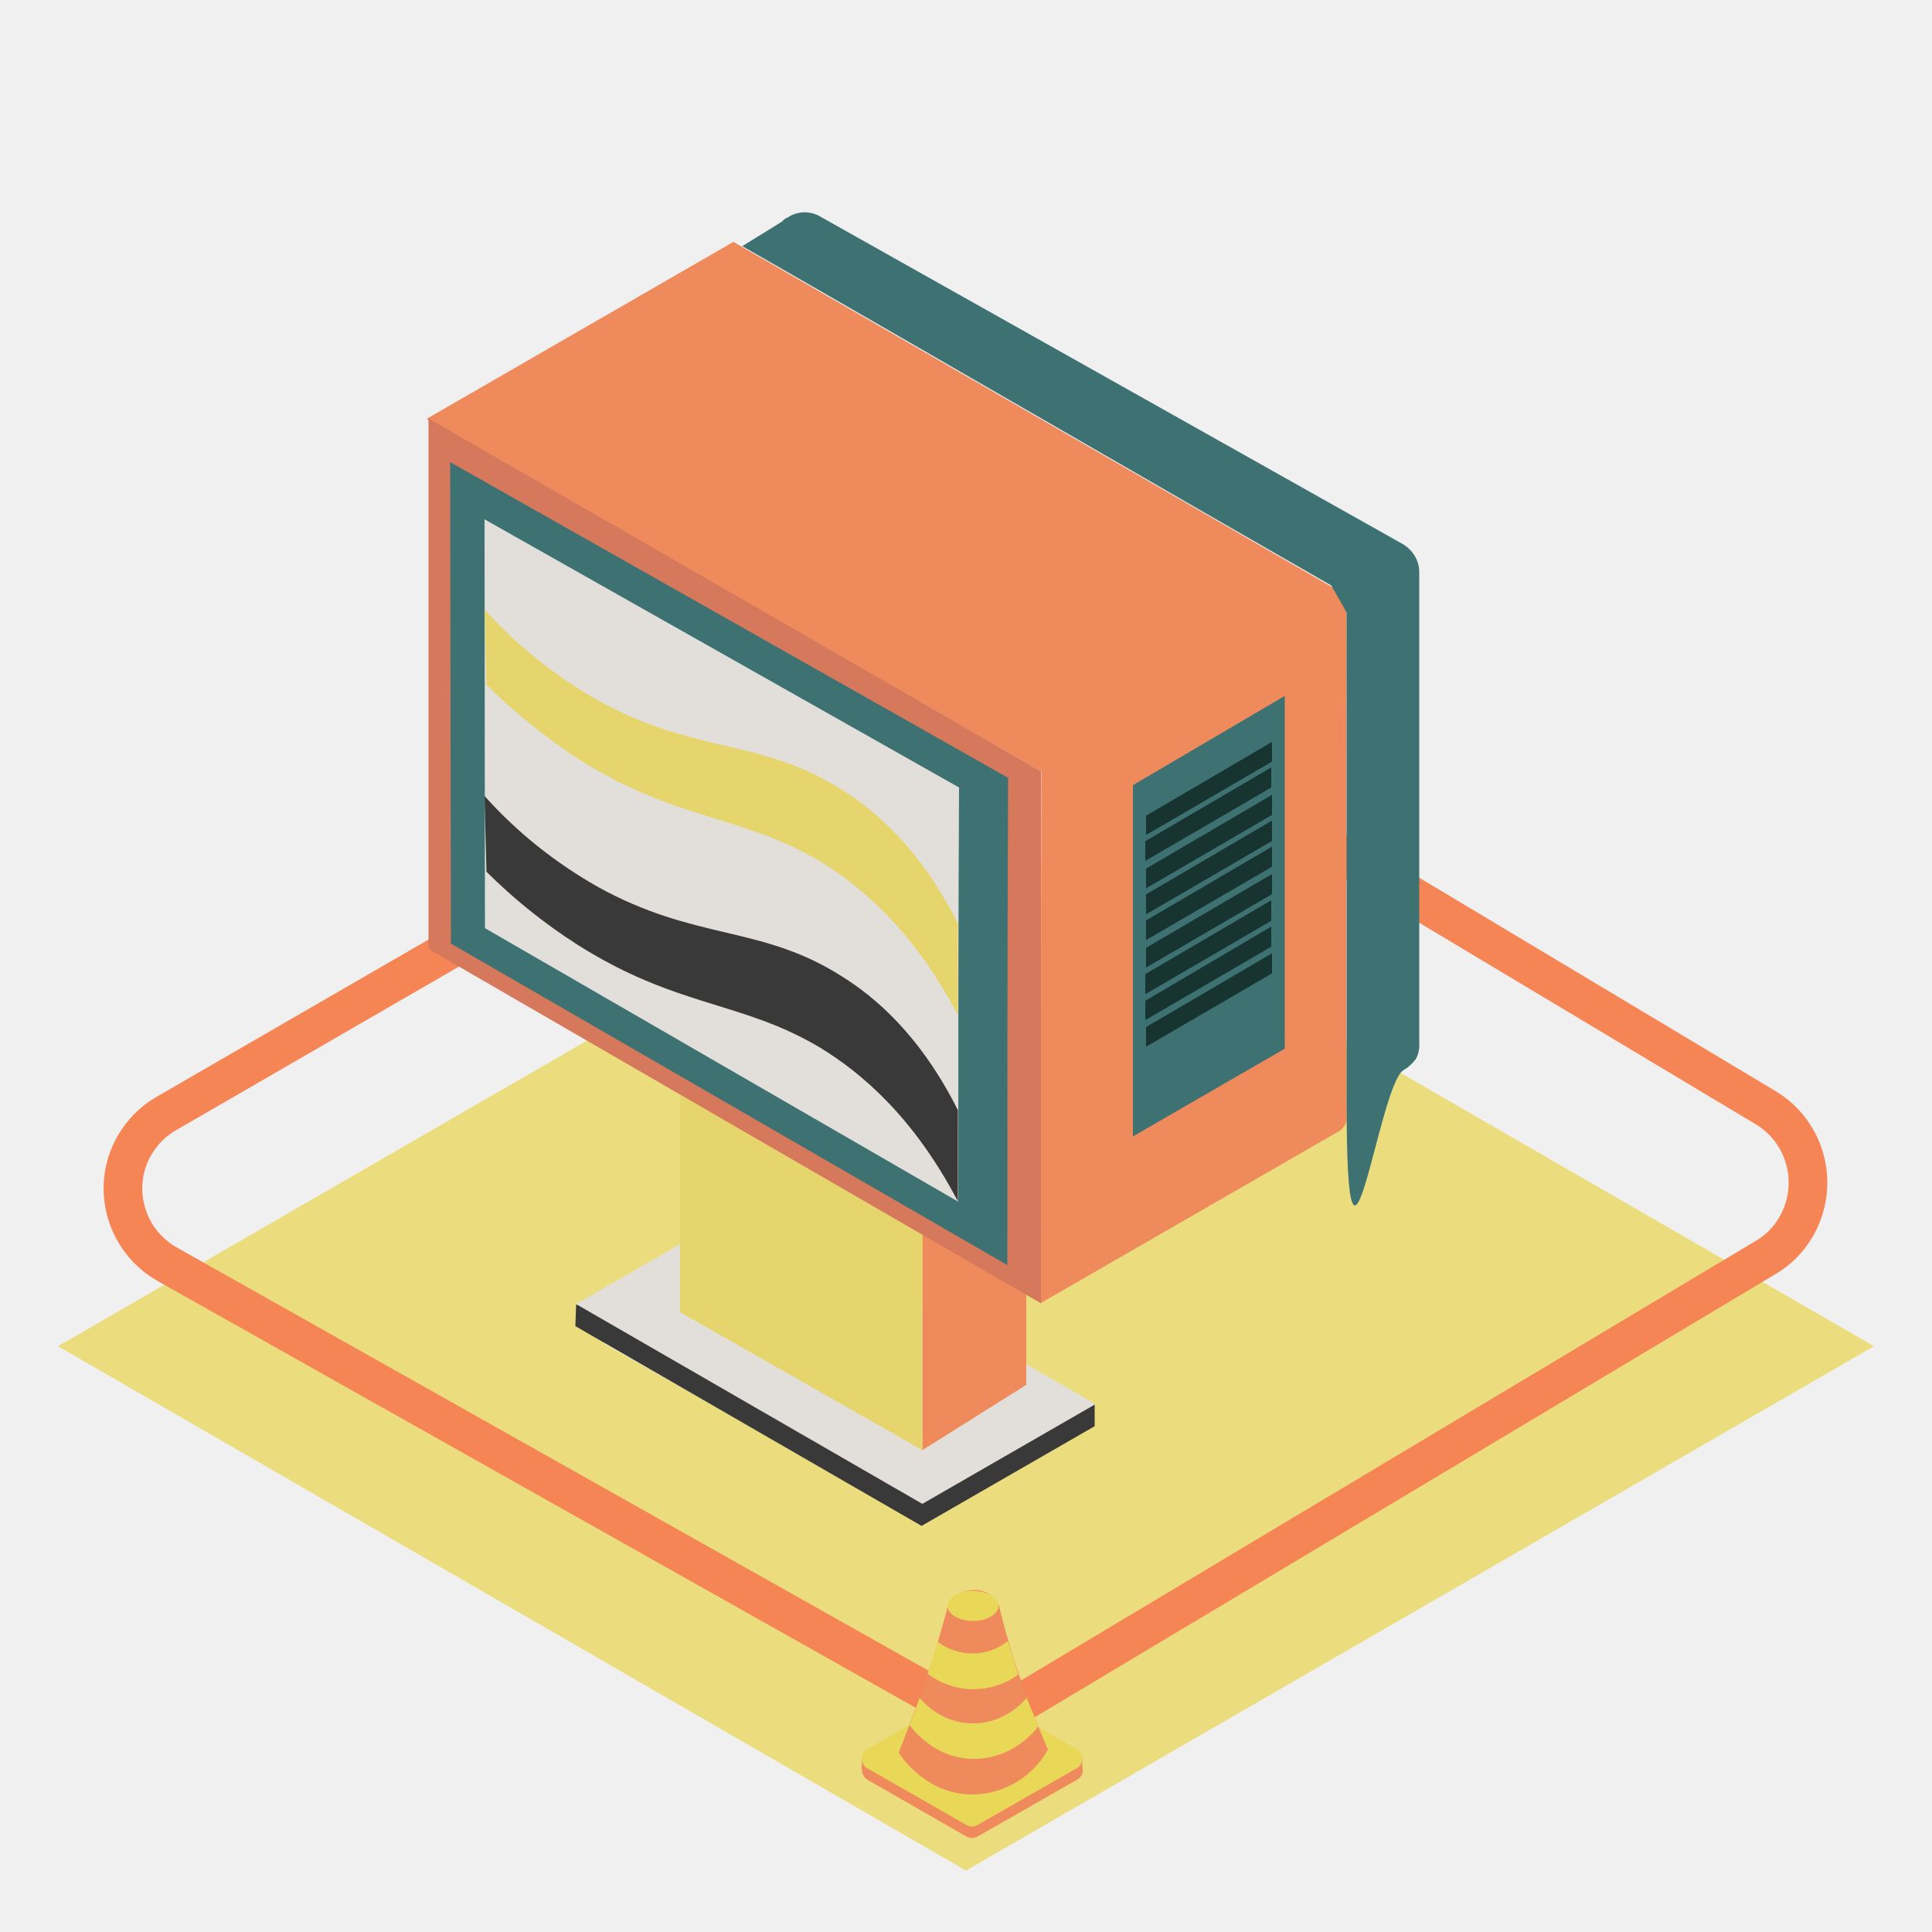
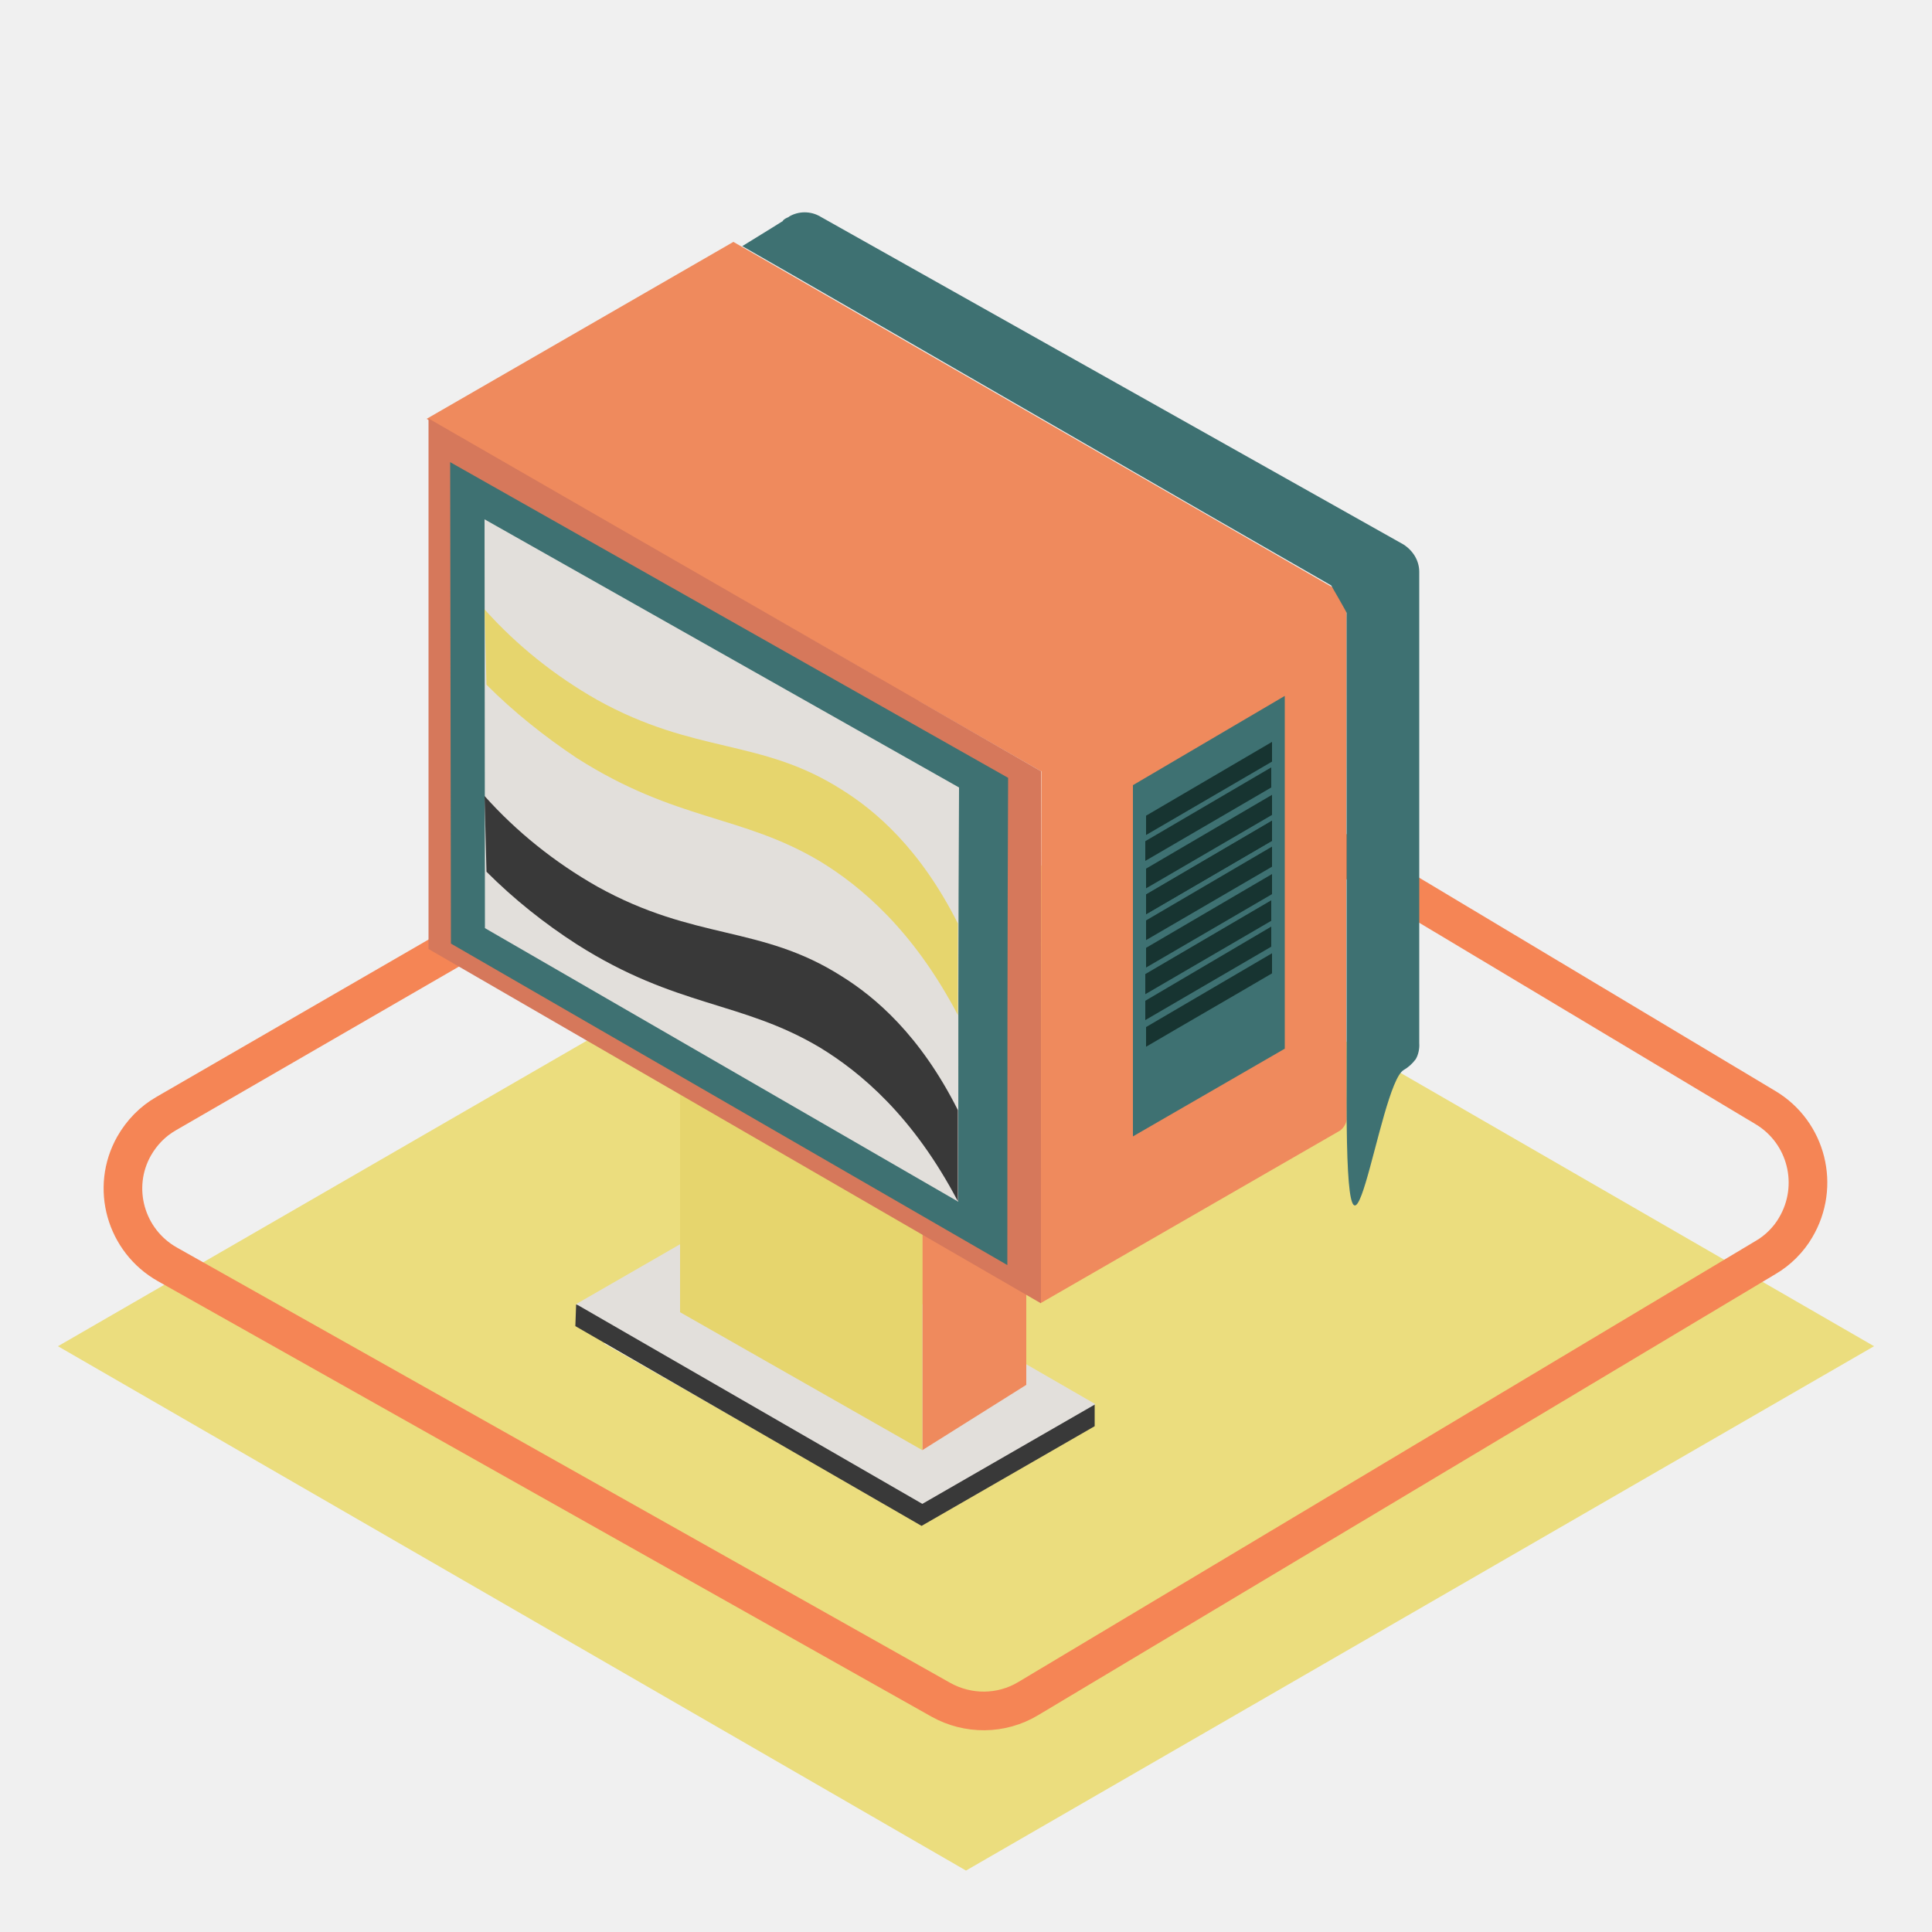
<svg xmlns="http://www.w3.org/2000/svg" version="1.1" id="Layer_1" x="0px" y="0px" viewBox="0 0 500 500" style="enable-background:new 0 0 500 500;" xml:space="preserve">
-   <path style="opacity:0.75;fill:#E9D758;enable-background:new    ;" d="M250,484.1l-235-135.7l234.9-135.7L485,348.4L250,484.1z" />
-   <path style="fill:none;stroke:#F58555;stroke-width:10;stroke-miterlimit:10;" d="M243.5,439.9L43.3,327.2  c-10.8-6.1-14.7-19.8-8.6-30.6c2-3.5,4.8-6.4,8.3-8.4l200.4-115.9c7.2-4,15.8-4,22.9,0.2l190.7,114.2c10.6,6.4,14.1,20.2,7.7,31  c-1.8,3.1-4.6,5.9-7.7,7.7L266.1,439.6C259.1,443.8,250.5,443.8,243.5,439.9z" />
-   <g id="pylon">
-     <path style="fill:#EF8A5D;" d="M278.7,460.6L253,475.3c-0.9,0.5-2,0.5-2.9,0l-25.6-14.7c-1.3-0.8-1.9-2.6-1-3.9   c0.2-0.4,0.6-0.8,1-1l25.7-14.8c0.9-0.5,2-0.5,2.9,0l25.7,14.8c1.3,0.8,1.9,2.6,1,3.9C279.5,460,279.2,460.4,278.7,460.6z" />
-     <path style="fill:#EF8A5D;" d="M230.4,454.6H223v3.4h7.4V454.6z" />
-     <path style="fill:#EF8A5D;" d="M280.1,454.6h-7.4v3.4h7.4V454.6z" />
-     <path style="fill:#E9D758;" d="M278.7,457.6L253,472.3c-0.9,0.5-2,0.5-2.9,0l-25.7-14.7c-1.3-0.8-1.9-2.6-1-3.9   c0.2-0.4,0.6-0.8,1-1l25.7-14.8c0.9-0.5,2-0.5,2.9,0l25.7,14.8c1.3,0.8,1.9,2.6,1,3.9C279.5,457,279.2,457.3,278.7,457.6z" />
-     <path style="fill:#EF8A5D;" d="M271.2,452.8c-3.9,7-11.3,11.5-19.4,11.6c-12.3,0.1-18.9-10.3-19.2-10.8c0,0,3.1-8,5.4-14.3   c4.4-12.1,7.3-23.7,7.3-23.7s1.1-1.7,2.2-2.5c1.9-1.6,4.2-1.6,4.6-1.6c0.5,0,2.6,0,4.2,1.3c1,0.8,2.2,2.5,2.2,2.5   s2.6,11.7,7.3,23.9C267.9,445.2,271.2,452.8,271.2,452.8z" />
-     <path style="fill:#E9D758;" d="M268.7,446.8c-0.5,0.7-6.5,8.6-17,8.4c-10.1-0.2-15.6-7.9-16.3-8.7l2.6-7.1   c0.6,0.7,5.5,6.7,13.9,6.6c8.3,0,13.2-5.9,13.8-6.6C266.7,441.8,267.7,444.3,268.7,446.8z" />
-     <path style="fill:#E9D758;" d="M263.5,433.4c-7,5.1-16.5,5-23.4-0.2c0.8-2.8,1.7-5.5,2.6-8.3c5.4,4.1,13,4,18.1-0.2   C261.8,427.6,262.7,430.5,263.5,433.4z" />
-     <path style="fill:#E9D758;" d="M251.8,419.5c3.7,0,6.6-1.8,6.6-3.9s-3-3.9-6.6-3.9c-3.7,0-6.6,1.8-6.6,3.9S248.2,419.5,251.8,419.5   z" />
-   </g>
+   <path style="opacity:0.75;fill:#E9D758;enable-background:new    ;" d="M250,484.1L15,348.4l234.9-135.7L485,348.4L250,484.1z" />
+   <path style="fill:none;stroke:#F58555;stroke-width:10;stroke-miterlimit:10;" d="M243.5,439.9L43.3,327.2  c-10.8-6.1-14.7-19.8-8.6-30.6c2-3.5,4.8-6.4,8.3-8.4l200.4-115.9c7.2-4,15.8-4,22.9,0.2L457,286.7c10.6,6.4,14.1,20.2,7.7,31  c-1.8,3.1-4.6,5.9-7.7,7.7L266.1,439.6C259.1,443.8,250.5,443.8,243.5,439.9z" />
  <g>
    <g id="ELEMENTS_9_">
      <path style="fill:#FFFFFF;" d="M229.9,389.6l46.2-26.9l-73.4-42.2l-46.3,27.2L229.9,389.6z" />
      <path style="fill:#393939;" d="M149.1,337.6l134.2,25.8l0,0c0,0,0,2.1,0,5.7l-44.8,25.8l-89.6-51.7L149.1,337.6z" />
      <path style="fill:#E2DFDB;" d="M193.9,311.7l89.6,51.7l-44.8,25.8l-89.6-51.7L193.9,311.7z" />
-       <path style="fill:#EF8A5D;" d="M238.7,375.3l26.9-16.9V205.9l-26.9-11V375.3z" />
+       <path style="fill:#EF8A5D;" d="M238.7,375.3l26.9-16.9V205.9l-26.9-11L238.7,375.3L238.7,375.3z" />
      <path style="fill:#E6D56D;" d="M238.7,375.3L176,339.6c0-60.6,0-121.3,0-181.8l62.7,37.2V375.3z" />
      <path style="fill:#EF8A5D;" d="M269.4,337.2l77.4-44.6c0.9-0.7,1.6-1.7,1.7-2.9c0-0.7,0-1.4,0-2.1c0-1.4,0-2.1,0-2.4    c-0.2-3.6,0-125.3,0-125.3c0-1,0-2.2-0.2-3.3c-0.2-0.7-0.5-1.4-0.9-2.1l0,0c-33.8,3.6-77.9,43.6-77.9,43.8    C269.4,244.5,269.4,290.9,269.4,337.2z" />
      <path style="fill:#EF8A5D;" d="M269.4,199.6l79.1-45.5L189.8,62.6l-79.4,45.8L269.4,199.6z" />
      <path style="fill:#3E7172;" d="M363.3,276.9c1.2-0.7,2.2-1.6,3.1-2.8c0.7-1.2,1-2.8,0.9-4.1c0-40.7,0-81.3,0-122    c0-2.9-1.6-5.5-4.1-7.1L212.2,56c-2.4-1.4-5.5-1.4-7.9,0c0,0-0.2,0.2-0.5,0.3c-0.7,0.3-1.2,0.7-1.2,0.9c-0.5,0.3-3.3,2.1-10.5,6.5    c4.3,2.4,60.8,35,121.6,70.1l30.8,17.7c0,0,4,6.9,4,7.1c0,42.2,0,84.3,0,126.5C348.5,348.4,356.7,280.5,363.3,276.9z" />
-       <path style="fill:#D6785B;" d="M110.9,245.6l158.5,91.7V199.6l-158.5-91.3V245.6z" />
+       <path style="fill:#D6785B;" d="M110.9,245.6l158.5,91.7V199.6l-158.5-91.3C110.9,108.3,110.9,245.6,110.9,245.6z" />
      <path style="fill:#3E7172;" d="M116.7,244.2l144,83.2c0-42,0-84.1,0.2-126.1l-144.4-81.7C116.6,161.1,116.6,202.7,116.7,244.2z" />
      <path style="fill:#3E7172;" d="M293.2,294.1l39.3-22.7v-91.3l-39.3,23.1V294.1z" />
      <path style="fill:#173431;" d="M296.6,216.1l32.6-19V192l-32.6,19.1V216.1z" />
      <path style="fill:#173431;" d="M296.4,222.8l32.6-19v-5.2l-32.6,19.1V222.8z" />
      <path style="fill:#173431;" d="M296.6,229.9l32.6-19v-5.2l-32.6,19.1V229.9z" />
      <path style="fill:#173431;" d="M296.6,236.6l32.6-19v-5.2l-32.6,19.1V236.6z" />
      <path style="fill:#173431;" d="M296.6,236.6l32.6-19v-5.2l-32.6,19.1V236.6z" />
      <path style="fill:#173431;" d="M296.6,243.3l32.6-19v-5.2l-32.6,19.1V243.3z" />
      <path style="fill:#173431;" d="M296.6,250.4l32.6-19v-5.2l-32.6,19.1V250.4z" />
      <path style="fill:#173431;" d="M296.4,257.1l32.6-19V233l-32.6,19.1V257.1z" />
      <path style="fill:#173431;" d="M296.4,257.3l32.6-19v-5.2l-32.6,19.1V257.3z" />
      <path style="fill:#173431;" d="M296.4,264l32.6-19v-5.2L296.4,259V264z" />
      <path style="fill:#173431;" d="M296.6,270.9c10.9-6.4,21.7-12.6,32.6-19v-5.2l-32.6,19.1V270.9z" />
      <path style="fill:#E2DFDB;" d="M125.5,240.2L248,311c0-35.7,0-71.5,0.2-107.2l-122.8-69.4L125.5,240.2z" />
      <path style="fill:#393939;" d="M125.9,225.6c7.1,7.1,15,13.4,23.4,18.8c25.8,16.4,42.6,14.6,62.9,26.7    c10.5,6.4,24.1,17.7,35.7,39.8v-23.6c-9.8-19.5-21.5-29.3-30-34.6c-21-13.4-37.9-9.1-63.4-23.3c-10.9-6.2-20.8-14.1-29.1-23.4    L125.9,225.6z" />
      <path style="fill:#E6D56D;" d="M125.9,177.2c7.1,7.1,15,13.4,23.4,19c25.8,16.4,42.6,14.6,62.9,26.7c10.5,6.4,24.1,17.7,35.7,39.8    V239c-9.8-19.5-21.5-29.3-30-34.6c-21-13.4-37.9-9.1-63.4-23.3c-10.9-6.2-20.8-14.1-29.1-23.4L125.9,177.2z" />
    </g>
  </g>
</svg>
